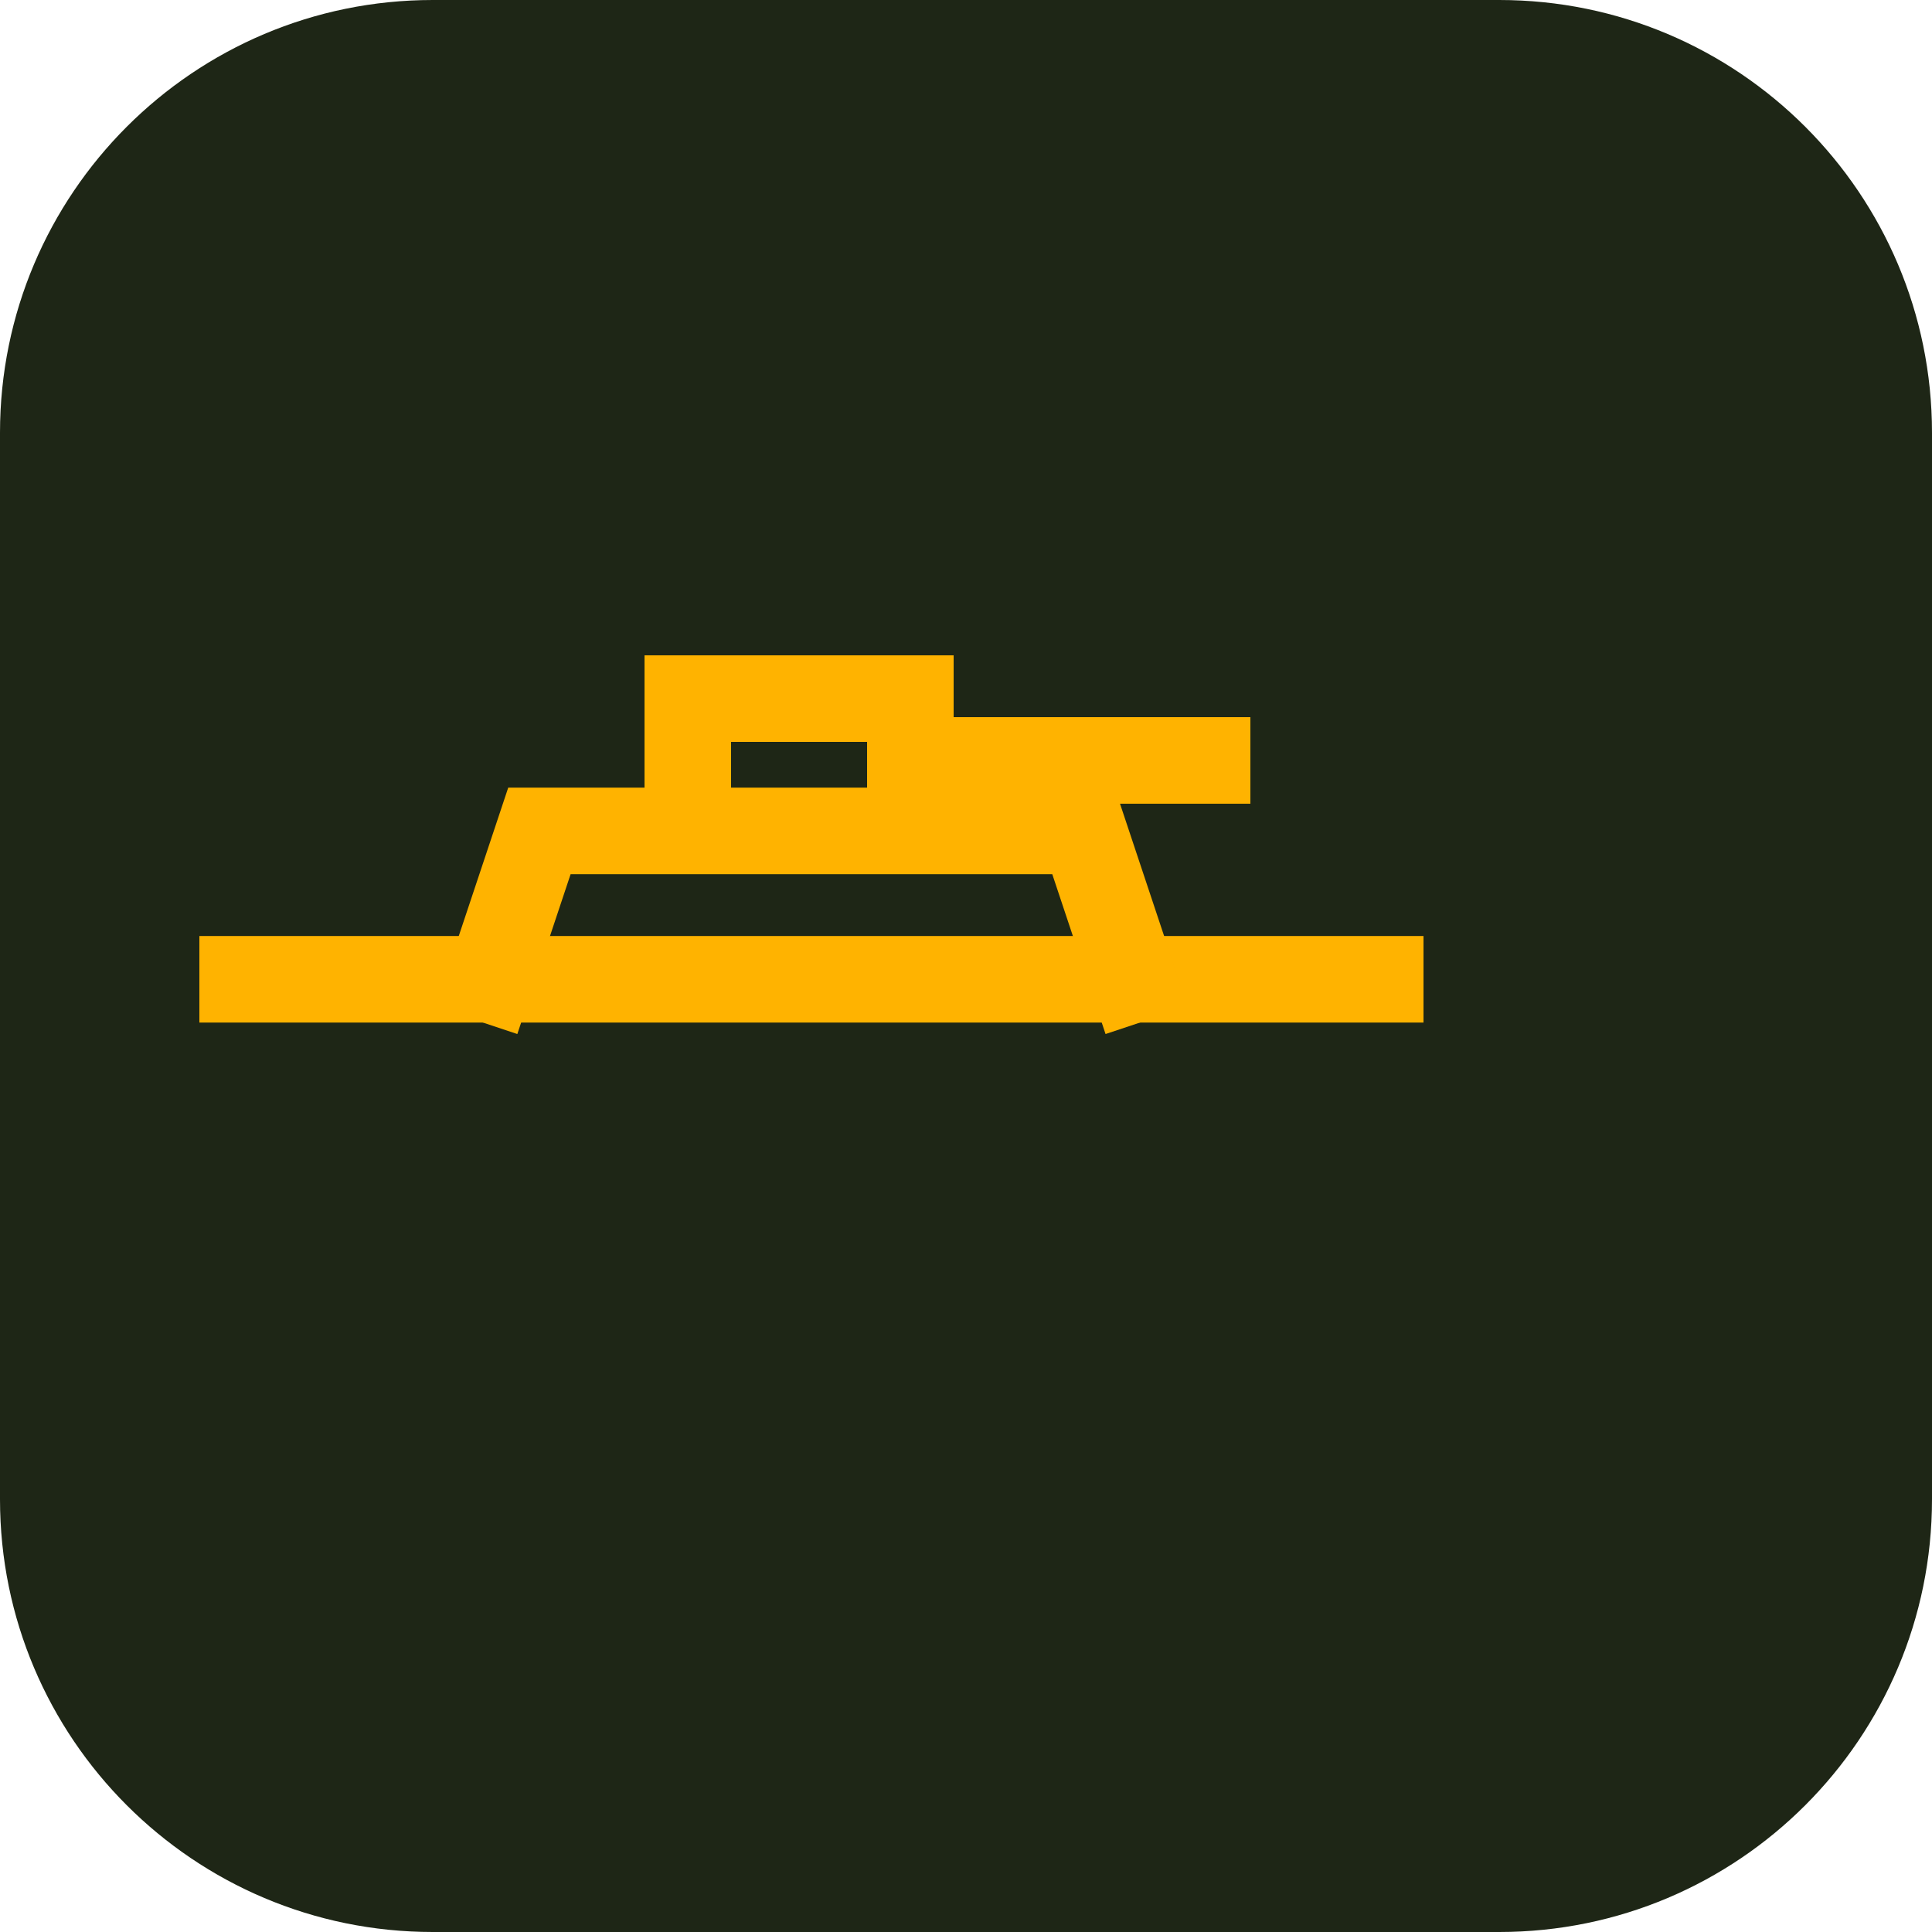
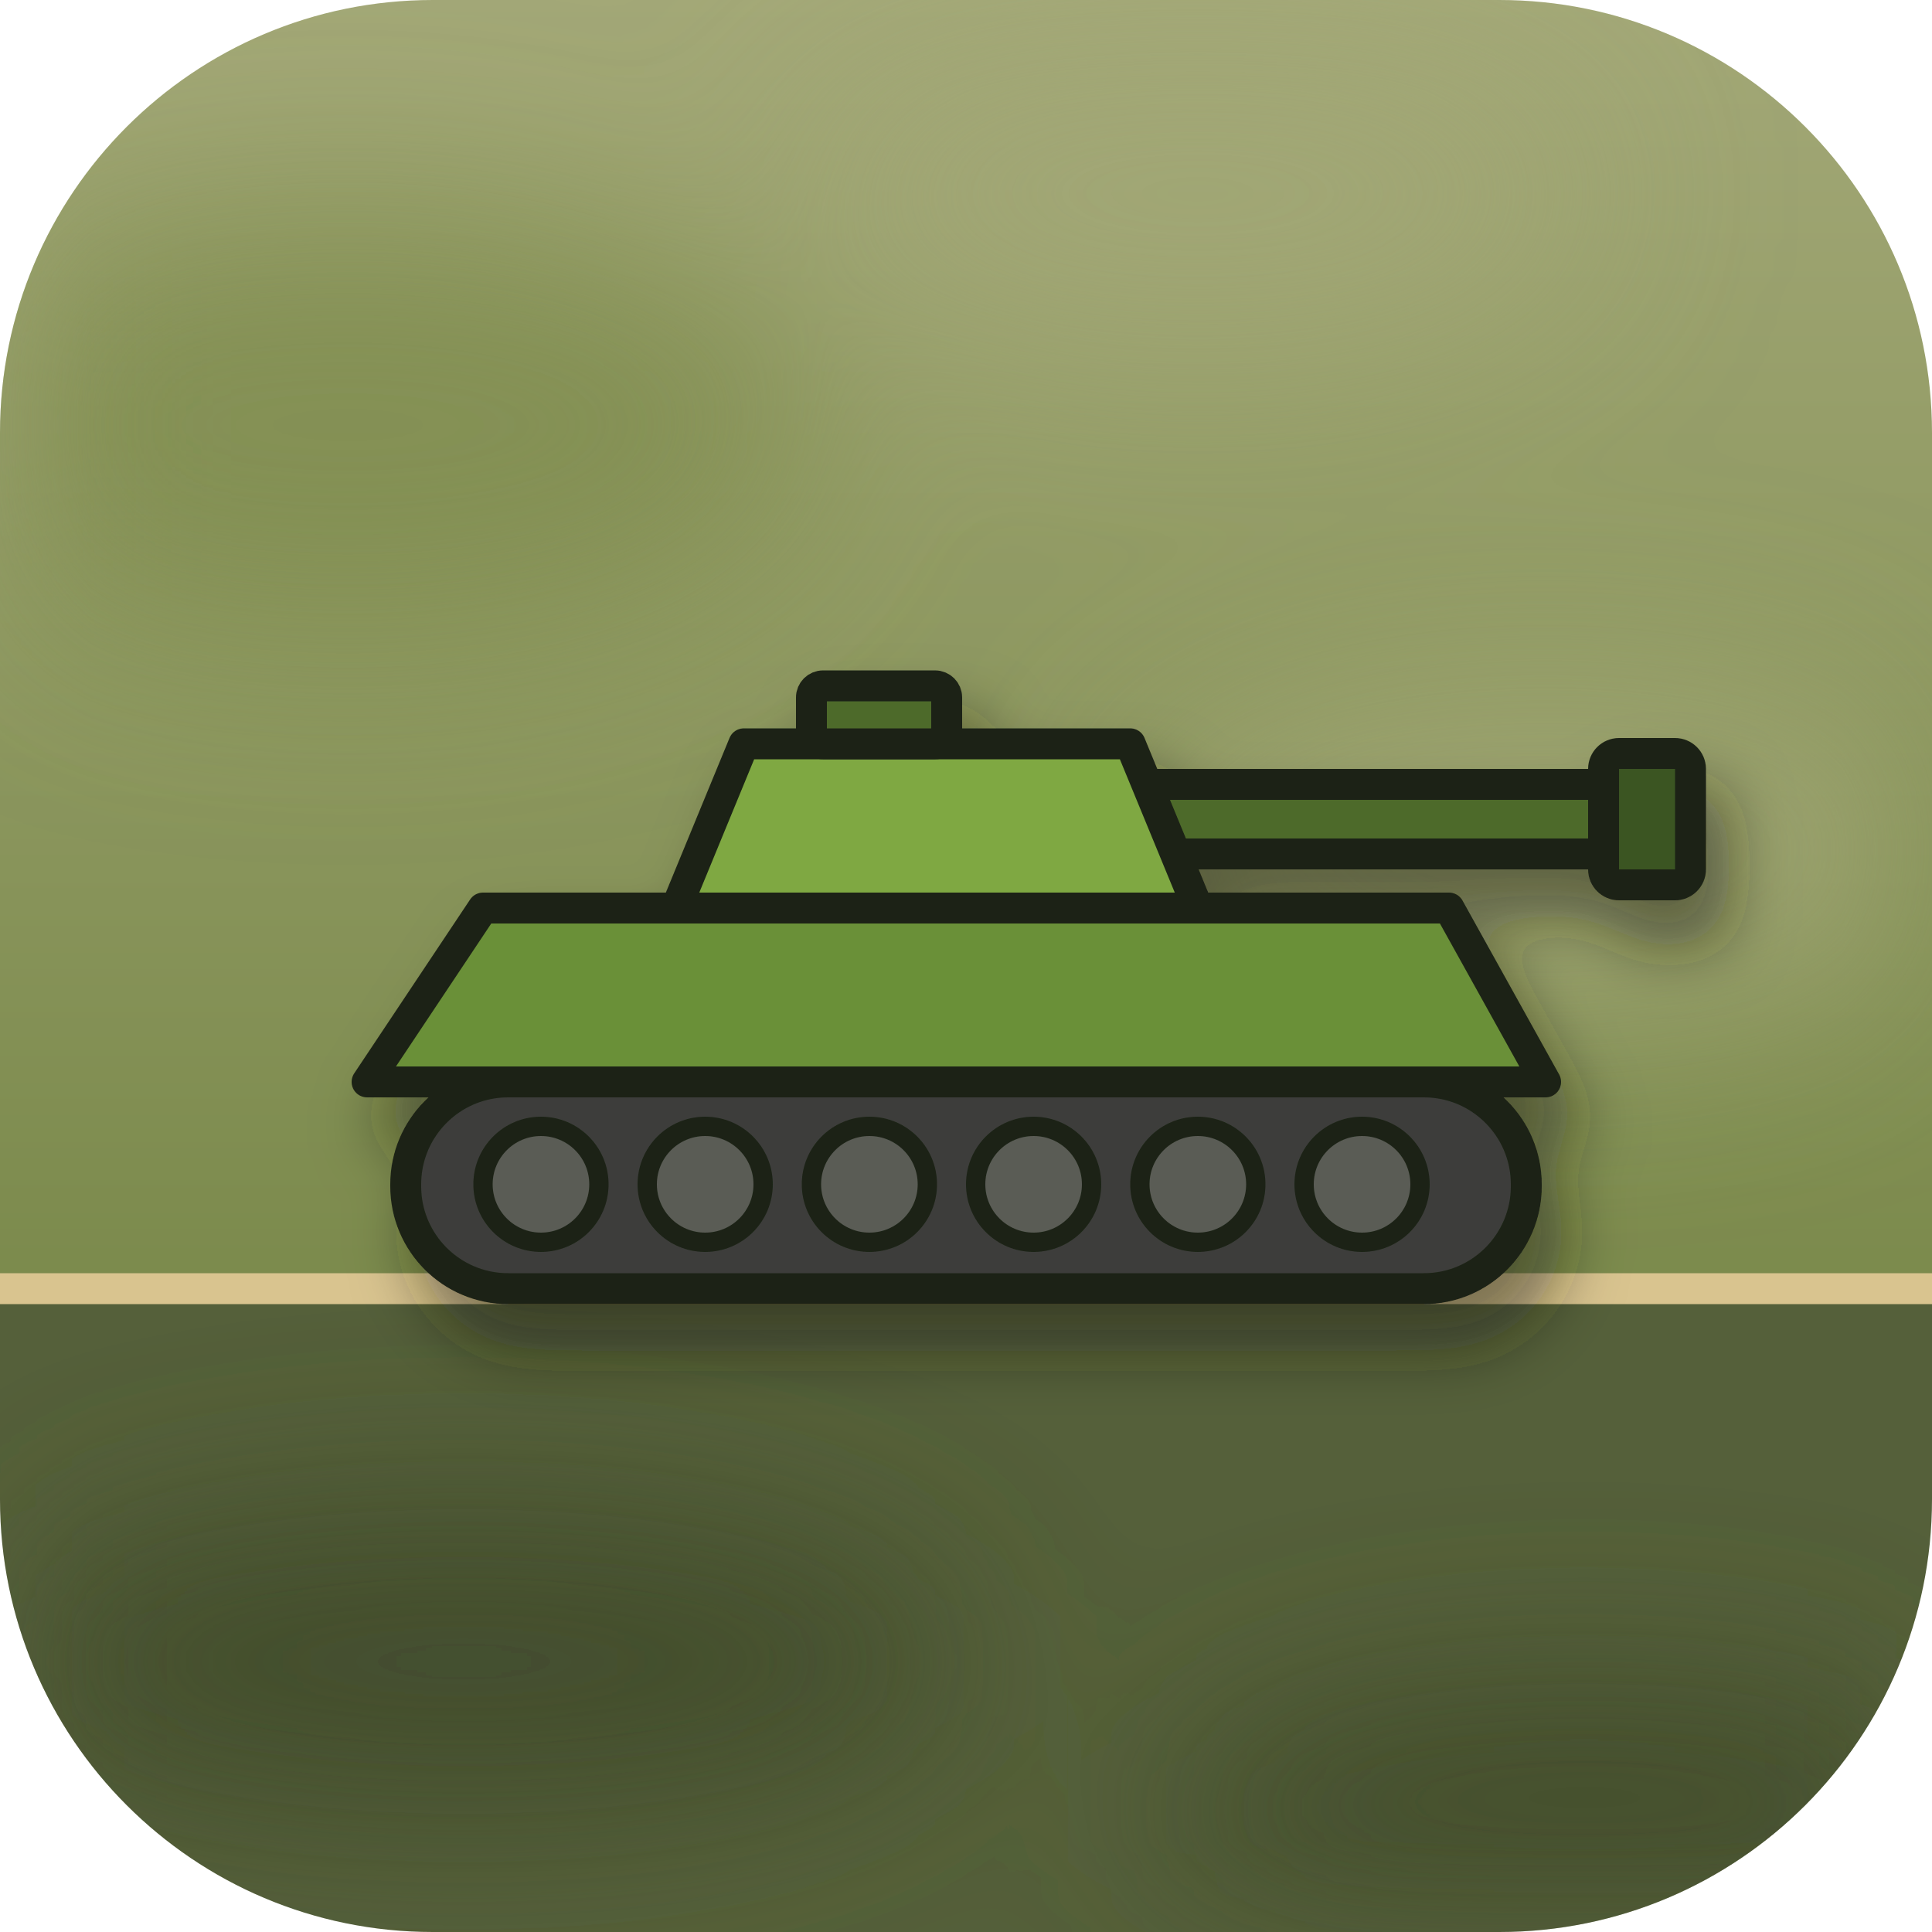
- <svg xmlns="http://www.w3.org/2000/svg" width="64" height="64" viewBox="0 0 100 100">
-   <rect width="100" height="100" rx="22.4" fill="#1E2616" />
-   <svg x="10" y="8" width="80" height="80" viewBox="0 0 100 100">
-     <svg class="hz-mark" width="80" height="80" viewBox="0 0 100 100" role="img" aria-label="Panzergefecht" fill="none" stroke="#FFB300" stroke-width="7" stroke-linecap="square" stroke-linejoin="miter">
-       <path d="M4 66.7H96" />
-       <path d="M24 66.7l4-12h44l4 12M40 54.7V44h18v10.7M58 49h24" />
-     </svg>
-   </svg>
+ <svg xmlns="http://www.w3.org/2000/svg" class="hz-app-icon" width="64" height="64" viewBox="0 0 100 100" role="img" aria-label="App-Icon Panzergefecht">
+   <defs>
+     <clipPath id="hzi28c">
+       <rect x="0" y="0" width="100" height="100" rx="22.4" />
+     </clipPath>
+     <linearGradient id="hzi28s" x1="0" y1="0" x2="0" y2="1">
+       <stop offset="0" stop-color="#A3A877" />
+       <stop offset="1" stop-color="#7B8A4C" />
+     </linearGradient>
+     <filter id="hzi28b" x="-50%" y="-50%" width="200%" height="200%">
+       <feGaussianBlur stdDeviation="5" />
+     </filter>
+     <filter id="hzi28f" x="-50%" y="-200%" width="200%" height="500%">
+       <feGaussianBlur stdDeviation="1.2" />
+     </filter>
+     <filter id="hzi28d" x="-20%" y="-20%" width="140%" height="150%">
+       <feDropShadow dx="1.2" dy="2.4" stdDeviation="1.6" flood-color="#1C2416" flood-opacity=".5" />
+     </filter>
+   </defs>
+   <g clip-path="url(#hzi28c)">
+     <rect x="0" y="0" width="100" height="66.7" fill="url(#hzi28s)" />
+     <rect x="0" y="66.7" width="100" height="33.3" fill="#55603A" />
+     <g filter="url(#hzi28b)" opacity=".7">
+       <ellipse cx="18" cy="22" rx="24" ry="11" fill="#7B8A4C" />
+       <ellipse cx="80" cy="44" rx="22" ry="9" fill="#A3A877" />
+       <ellipse cx="62" cy="10" rx="20" ry="8" fill="#A3A877" />
+       <ellipse cx="24" cy="86" rx="26" ry="8" fill="#3A4426" />
+       <ellipse cx="82" cy="94" rx="22" ry="7" fill="#3A4426" />
+     </g>
+     <rect x="0" y="65.9" width="100" height="1.6" fill="#D9C48F" />
+     <g filter="url(#hzi28d)" stroke="#1C2416" stroke-width="1.6" stroke-linejoin="round">
+       <rect x="21" y="56" width="58" height="10.7" rx="5.3" fill="#3D3D3B" />
+       <circle cx="28" cy="61.3" r="3" fill="#5A5B55" stroke-width="1" />
+       <circle cx="36.5" cy="61.3" r="3" fill="#5A5B55" stroke-width="1" />
+       <circle cx="45" cy="61.3" r="3" fill="#5A5B55" stroke-width="1" />
+       <circle cx="53.5" cy="61.3" r="3" fill="#5A5B55" stroke-width="1" />
+       <circle cx="62" cy="61.3" r="3" fill="#5A5B55" stroke-width="1" />
+       <circle cx="70.5" cy="61.3" r="3" fill="#5A5B55" stroke-width="1" />
+       <path d="M19 56l6-9h50l5 9z" fill="#6B9038" />
+       <rect x="58" y="40.6" width="26" height="3.6" fill="#4E6B2A" />
+       <rect x="83" y="39" width="4.5" height="6.8" rx=".8" fill="#3A5520" />
+       <path d="M35 47l3.5-8.5h20L62 47z" fill="#7FA843" />
+       <rect x="42" y="35.5" width="7" height="3" rx=".6" fill="#4E6B2A" />
+     </g>
+   </g>
</svg>
